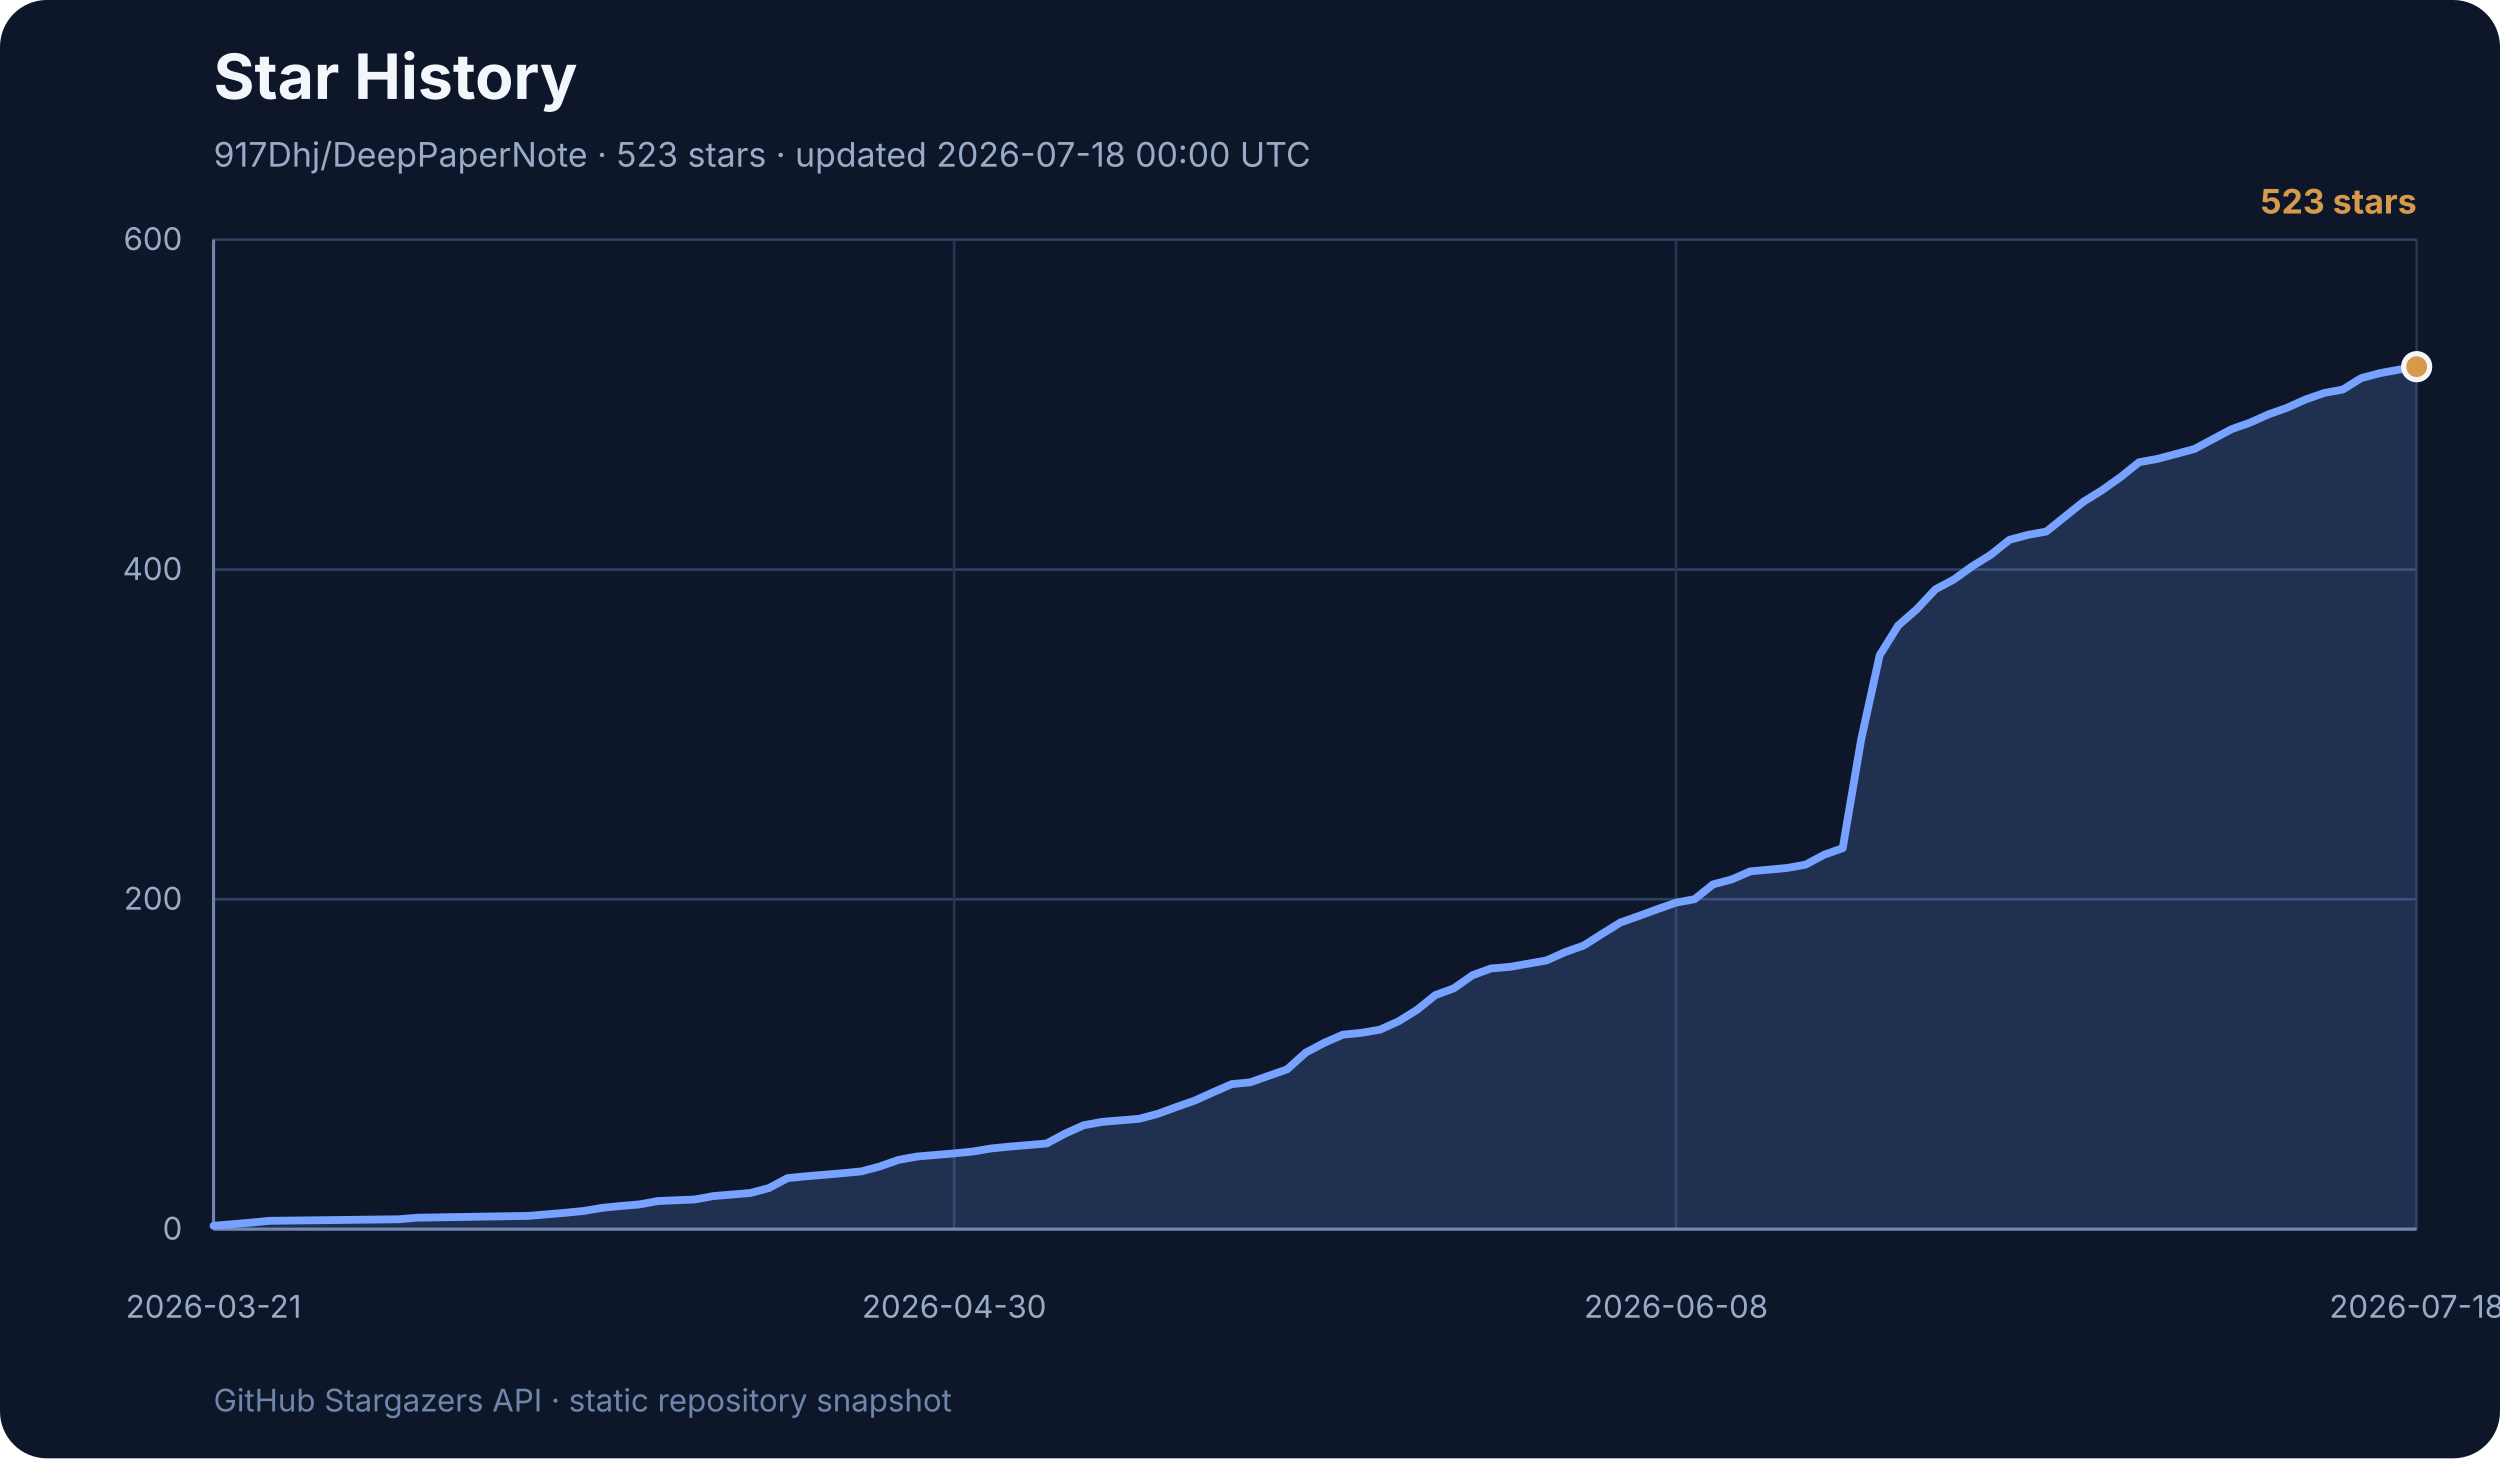
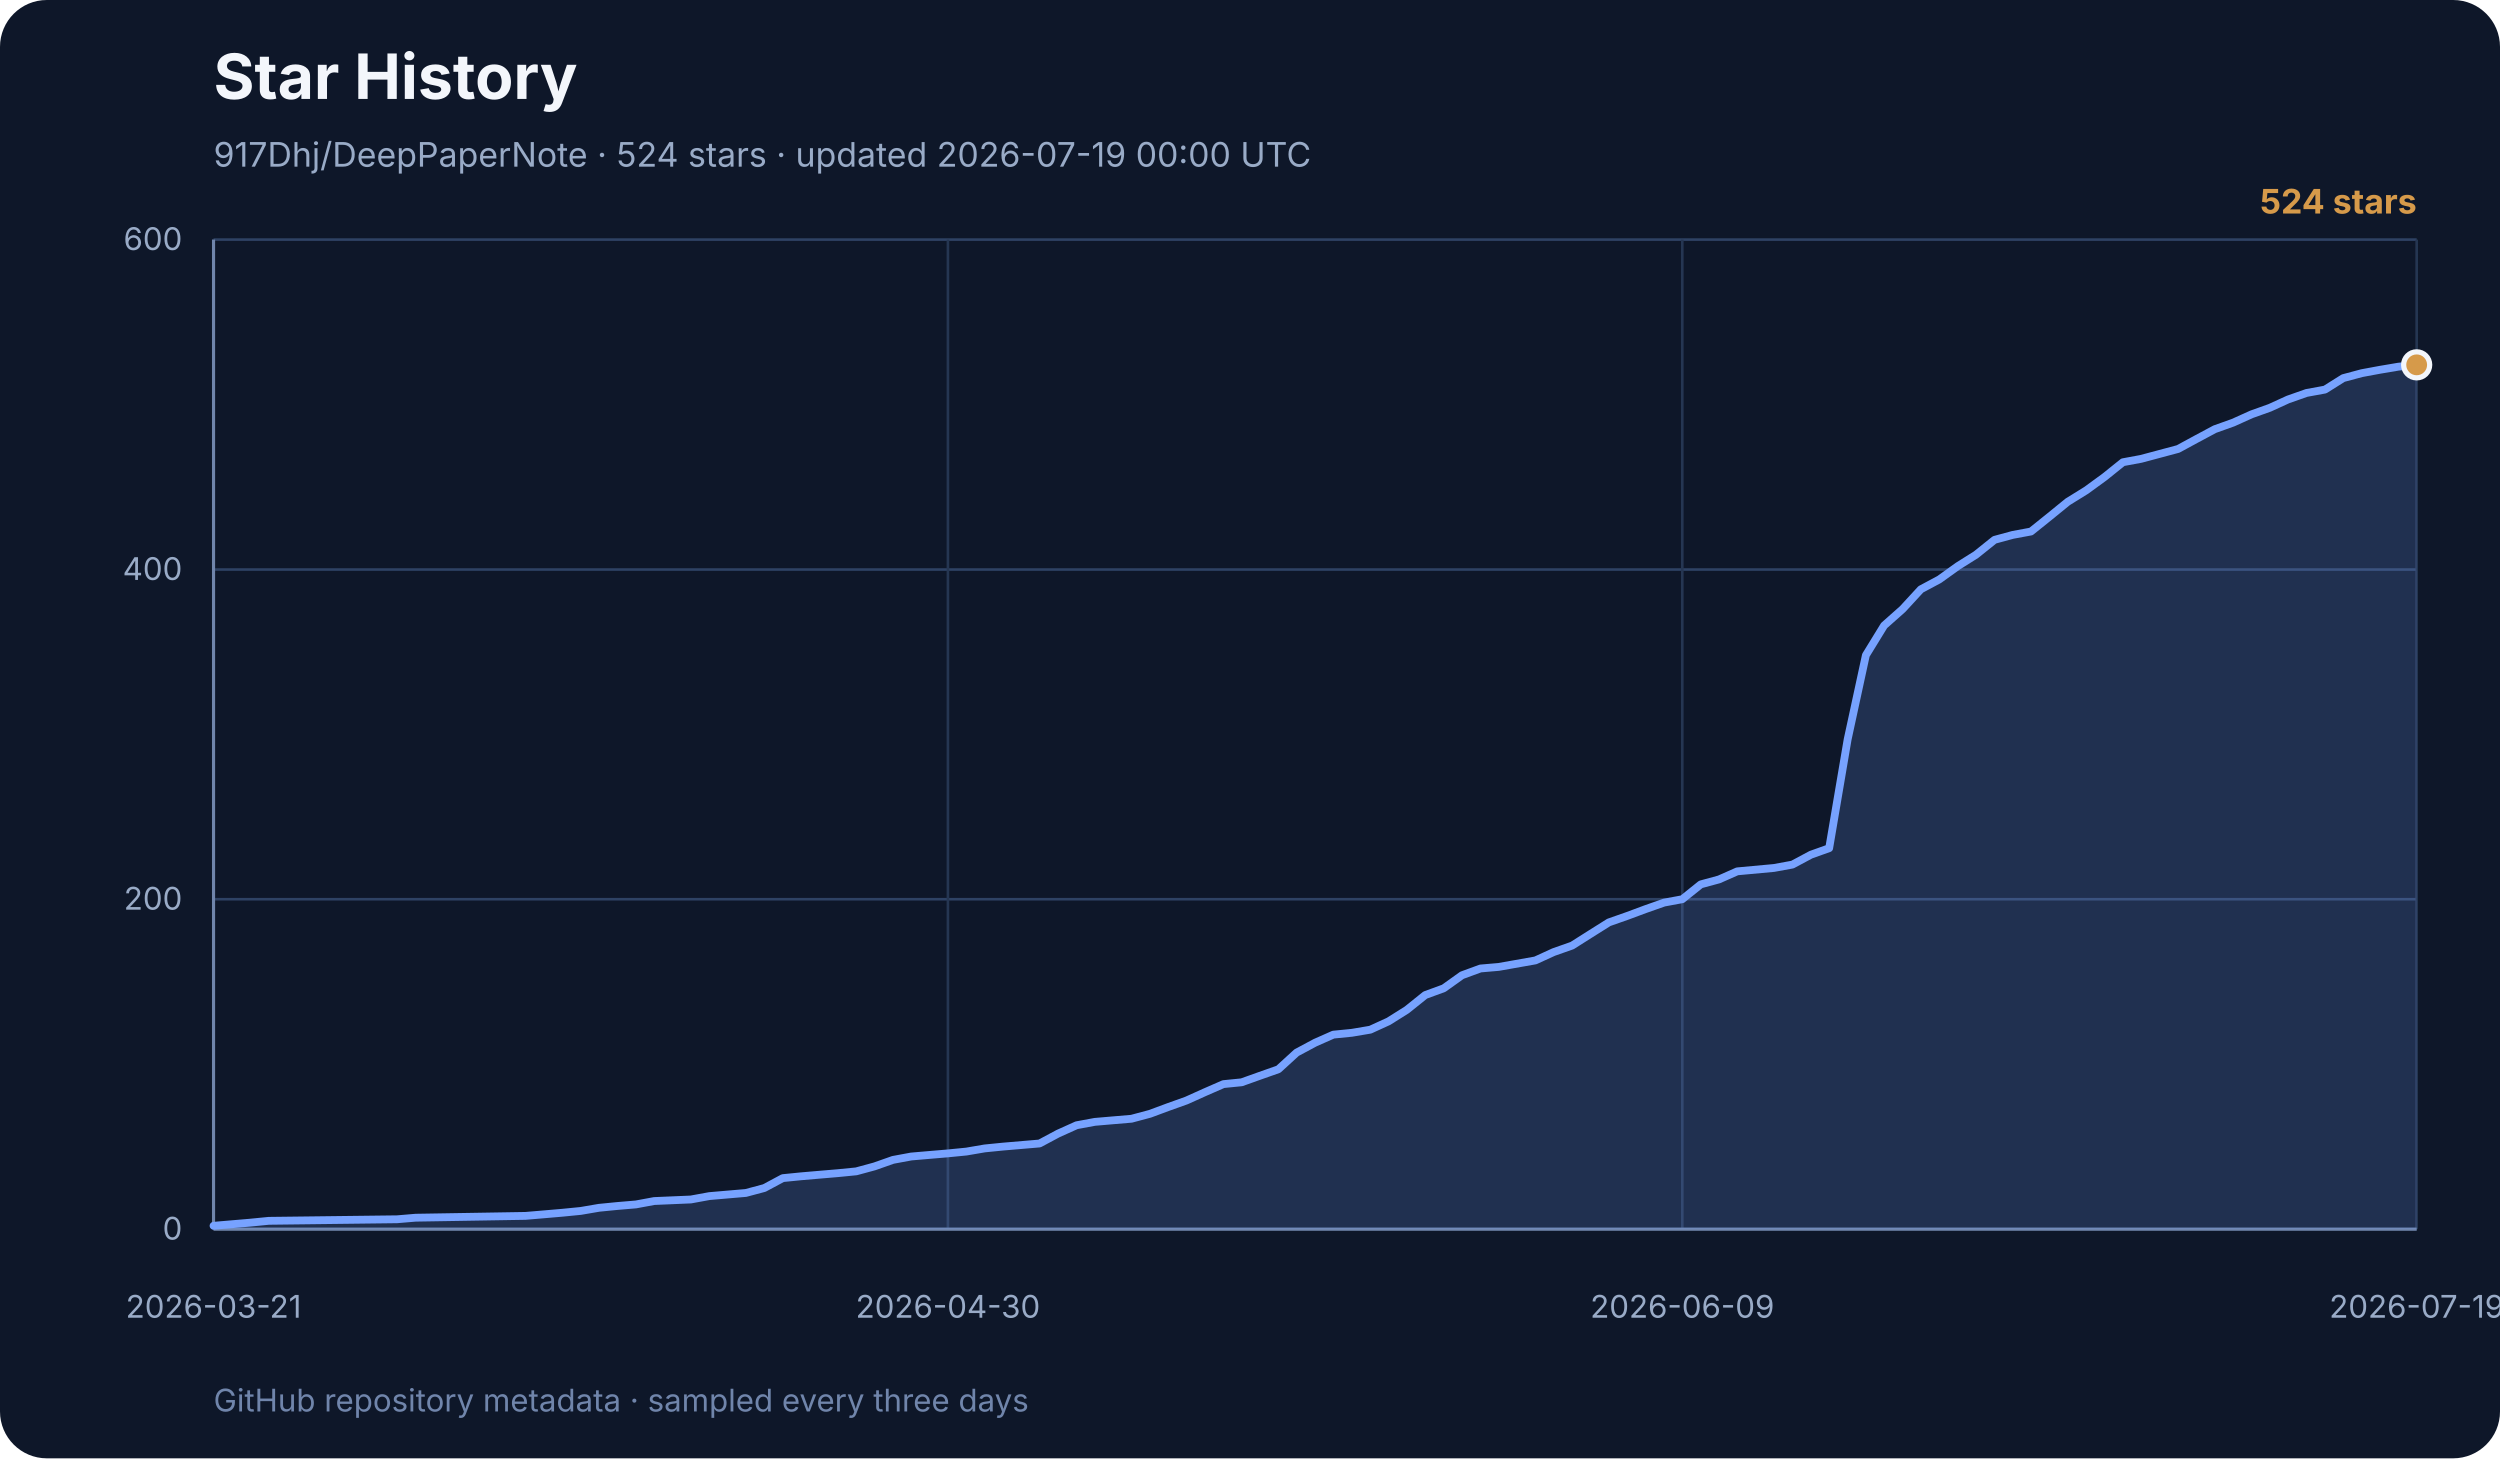
<svg xmlns="http://www.w3.org/2000/svg" width="960" height="560" viewBox="0 0 960 560" role="img" aria-labelledby="title desc">
  <rect width="960" height="560" rx="18" fill="#0e1729" />
  <text x="82" y="38" font-family="Inter, ui-sans-serif, system-ui, sans-serif" font-size="24" font-weight="700" fill="#f3f6fb">Star History</text>
-   <text x="82" y="64" font-family="Inter, ui-sans-serif, system-ui, sans-serif" font-size="13" fill="#99abc7">917Dhj/DeepPaperNote · 523 stars · updated 2026-07-18 00:00 UTC</text>
+   <text x="82" y="64" font-family="Inter, ui-sans-serif, system-ui, sans-serif" font-size="13" fill="#99abc7">917Dhj/DeepPaperNote · 524 stars · updated 2026-07-19 00:00 UTC</text>
  <g font-family="Inter, ui-sans-serif, system-ui, sans-serif">
    <line x1="82" y1="472.0" x2="928" y2="472.0" stroke="#2e4264" stroke-width="1" />
    <text x="70" y="476.0" text-anchor="end" font-size="12" fill="#99abc7">0</text>
    <line x1="82" y1="345.3" x2="928" y2="345.3" stroke="#2e4264" stroke-width="1" />
    <text x="70" y="349.3" text-anchor="end" font-size="12" fill="#99abc7">200</text>
    <line x1="82" y1="218.7" x2="928" y2="218.7" stroke="#2e4264" stroke-width="1" />
    <text x="70" y="222.7" text-anchor="end" font-size="12" fill="#99abc7">400</text>
    <line x1="82" y1="92.0" x2="928" y2="92.0" stroke="#2e4264" stroke-width="1" />
    <text x="70" y="96.0" text-anchor="end" font-size="12" fill="#99abc7">600</text>
    <line x1="82.0" y1="92" x2="82.0" y2="472" stroke="#253652" stroke-width="1" />
    <text x="82.0" y="506" text-anchor="middle" font-size="12" fill="#99abc7">2026-03-21</text>
-     <line x1="366.4" y1="92" x2="366.4" y2="472" stroke="#253652" stroke-width="1" />
-     <text x="366.4" y="506" text-anchor="middle" font-size="12" fill="#99abc7">2026-04-30</text>
-     <line x1="643.6" y1="92" x2="643.6" y2="472" stroke="#253652" stroke-width="1" />
-     <text x="643.6" y="506" text-anchor="middle" font-size="12" fill="#99abc7">2026-06-08</text>
+     <line x1="364.0" y1="92" x2="364.0" y2="472" stroke="#253652" stroke-width="1" />
+     <text x="364.0" y="506" text-anchor="middle" font-size="12" fill="#99abc7">2026-04-30</text>
+     <line x1="646.0" y1="92" x2="646.0" y2="472" stroke="#253652" stroke-width="1" />
+     <text x="646.0" y="506" text-anchor="middle" font-size="12" fill="#99abc7">2026-06-09</text>
    <line x1="928.0" y1="92" x2="928.0" y2="472" stroke="#253652" stroke-width="1" />
-     <text x="928.0" y="506" text-anchor="middle" font-size="12" fill="#99abc7">2026-07-18</text>
+     <text x="928.0" y="506" text-anchor="middle" font-size="12" fill="#99abc7">2026-07-19</text>
    <line x1="82" y1="92" x2="82" y2="472" stroke="#7085ab" stroke-width="1.2" />
    <line x1="82" y1="472" x2="928" y2="472" stroke="#7085ab" stroke-width="1.2" />
-     <polygon points="82,472 82.0,470.7 96.2,469.5 103.3,468.8 153.1,468.2 160.2,467.6 202.9,466.9 210.0,466.3 217.1,465.7 224.2,465.0 231.3,463.8 238.4,463.1 245.5,462.5 252.6,461.2 266.8,460.6 273.9,459.3 281.1,458.7 288.2,458.1 295.3,456.2 302.4,452.4 309.5,451.7 316.6,451.1 323.7,450.5 330.8,449.8 337.9,447.9 345.0,445.4 352.2,444.1 359.3,443.5 366.4,442.9 373.5,442.2 380.6,441.0 387.7,440.3 401.9,439.1 409.0,435.3 416.1,432.1 423.2,430.8 430.4,430.2 437.5,429.6 444.6,427.7 451.7,425.1 458.8,422.6 465.9,419.4 473.0,416.3 480.1,415.6 487.2,413.1 494.3,410.6 501.4,404.2 508.6,400.4 515.7,397.3 522.8,396.6 529.9,395.4 537.0,392.2 544.1,387.8 551.2,382.1 558.3,379.5 565.4,374.5 572.5,371.9 579.6,371.3 593.9,368.8 601.0,365.6 608.1,363.1 615.2,358.6 622.3,354.2 629.4,351.7 636.5,349.1 643.6,346.6 650.7,345.3 657.8,339.6 665.0,337.7 672.1,334.6 686.3,333.3 693.4,332.0 700.5,328.2 707.6,325.7 714.7,283.9 721.8,251.6 728.9,240.2 736.1,233.9 743.2,226.3 750.3,222.5 757.4,217.4 764.5,213.0 771.6,207.3 778.7,205.4 785.8,204.1 792.9,198.4 800.0,192.7 807.1,188.3 814.3,183.2 821.4,177.5 828.5,176.2 835.6,174.3 842.7,172.4 849.8,168.6 856.9,164.8 864.0,162.3 871.1,159.1 878.2,156.6 885.3,153.4 892.5,150.9 899.6,149.6 906.7,145.2 913.8,143.3 920.9,142.0 928.0,140.8 928.0,472" fill="#77a2ff" opacity="0.18" />
-     <polyline points="82.0,470.7 96.2,469.5 103.3,468.8 153.1,468.2 160.2,467.6 202.9,466.9 210.0,466.3 217.1,465.7 224.2,465.0 231.3,463.8 238.4,463.1 245.5,462.5 252.6,461.2 266.8,460.6 273.9,459.3 281.1,458.7 288.2,458.1 295.3,456.2 302.4,452.4 309.5,451.7 316.6,451.1 323.7,450.5 330.8,449.8 337.9,447.9 345.0,445.4 352.2,444.1 359.3,443.5 366.4,442.9 373.5,442.2 380.6,441.0 387.7,440.3 401.9,439.1 409.0,435.3 416.1,432.1 423.2,430.8 430.4,430.2 437.5,429.6 444.6,427.7 451.7,425.1 458.8,422.6 465.9,419.4 473.0,416.3 480.1,415.6 487.2,413.1 494.3,410.6 501.4,404.2 508.6,400.4 515.7,397.3 522.8,396.6 529.9,395.4 537.0,392.2 544.1,387.8 551.2,382.1 558.3,379.5 565.4,374.5 572.5,371.9 579.6,371.3 593.9,368.8 601.0,365.6 608.1,363.1 615.2,358.6 622.3,354.2 629.4,351.7 636.5,349.1 643.6,346.6 650.7,345.3 657.8,339.6 665.0,337.7 672.1,334.6 686.3,333.3 693.4,332.0 700.5,328.2 707.6,325.7 714.7,283.9 721.8,251.6 728.9,240.2 736.1,233.9 743.2,226.3 750.3,222.5 757.4,217.4 764.5,213.0 771.6,207.3 778.7,205.4 785.8,204.1 792.9,198.4 800.0,192.7 807.1,188.3 814.3,183.2 821.4,177.5 828.5,176.2 835.6,174.3 842.7,172.4 849.8,168.6 856.9,164.8 864.0,162.3 871.1,159.1 878.2,156.6 885.3,153.4 892.5,150.9 899.6,149.6 906.7,145.2 913.8,143.3 920.9,142.0 928.0,140.8" fill="none" stroke="#77a2ff" stroke-width="3" stroke-linecap="round" stroke-linejoin="round" />
-     <circle cx="928.0" cy="140.8" r="5" fill="#d69a4a" stroke="#f3f6fb" stroke-width="2" />
-     <text x="928" y="82" text-anchor="end" font-size="13" font-weight="700" fill="#d69a4a">523 stars</text>
+     <polygon points="82,472 82.0,470.7 96.1,469.5 103.2,468.8 152.5,468.2 159.6,467.6 201.8,466.9 208.9,466.3 215.9,465.7 223.0,465.0 230.0,463.8 237.1,463.1 244.2,462.5 251.2,461.2 265.3,460.6 272.4,459.3 279.4,458.7 286.4,458.1 293.5,456.2 300.6,452.4 307.6,451.7 314.6,451.1 321.7,450.5 328.8,449.8 335.8,447.9 342.9,445.4 349.9,444.1 356.9,443.5 364.0,442.9 371.1,442.2 378.1,441.0 385.1,440.3 399.2,439.1 406.3,435.3 413.4,432.1 420.4,430.8 427.4,430.2 434.5,429.6 441.6,427.7 448.6,425.1 455.6,422.6 462.7,419.4 469.8,416.3 476.8,415.6 483.8,413.1 490.9,410.6 497.9,404.2 505.0,400.4 512.0,397.3 519.1,396.6 526.2,395.4 533.2,392.2 540.2,387.8 547.3,382.1 554.4,379.5 561.4,374.5 568.5,371.9 575.5,371.3 589.6,368.8 596.6,365.6 603.7,363.1 610.8,358.6 617.8,354.2 624.9,351.7 631.9,349.1 639.0,346.6 646.0,345.3 653.1,339.6 660.1,337.7 667.1,334.6 681.2,333.3 688.3,332.0 695.4,328.2 702.4,325.7 709.5,283.9 716.5,251.6 723.5,240.2 730.6,233.9 737.6,226.3 744.7,222.5 751.8,217.4 758.8,213.0 765.9,207.3 772.9,205.4 779.9,204.1 787.0,198.4 794.0,192.7 801.1,188.3 808.1,183.2 815.2,177.5 822.2,176.2 829.3,174.3 836.4,172.4 843.4,168.6 850.5,164.8 857.5,162.3 864.6,159.1 871.6,156.6 878.6,153.4 885.7,150.9 892.8,149.6 899.8,145.2 906.9,143.3 913.9,142.0 921.0,140.8 928.0,140.1 928.0,472" fill="#77a2ff" opacity="0.18" />
+     <polyline points="82.0,470.7 96.1,469.5 103.2,468.8 152.5,468.2 159.6,467.6 201.8,466.9 208.9,466.3 215.9,465.7 223.0,465.0 230.0,463.8 237.1,463.1 244.2,462.5 251.2,461.2 265.3,460.6 272.4,459.3 279.4,458.7 286.4,458.1 293.5,456.2 300.6,452.4 307.6,451.7 314.6,451.1 321.7,450.5 328.8,449.8 335.8,447.9 342.9,445.4 349.9,444.1 356.9,443.5 364.0,442.9 371.1,442.2 378.1,441.0 385.1,440.3 399.2,439.1 406.3,435.3 413.4,432.1 420.4,430.8 427.4,430.2 434.5,429.6 441.6,427.7 448.6,425.1 455.6,422.6 462.7,419.4 469.8,416.3 476.8,415.6 483.8,413.1 490.9,410.6 497.9,404.2 505.0,400.4 512.0,397.3 519.1,396.6 526.2,395.4 533.2,392.2 540.2,387.8 547.3,382.1 554.4,379.5 561.4,374.5 568.5,371.9 575.5,371.3 589.6,368.8 596.6,365.6 603.7,363.1 610.8,358.6 617.8,354.2 624.9,351.7 631.9,349.1 639.0,346.6 646.0,345.3 653.1,339.6 660.1,337.7 667.1,334.6 681.2,333.3 688.3,332.0 695.4,328.2 702.4,325.7 709.5,283.9 716.5,251.6 723.5,240.2 730.6,233.9 737.6,226.3 744.7,222.5 751.8,217.4 758.8,213.0 765.9,207.3 772.9,205.4 779.9,204.1 787.0,198.4 794.0,192.7 801.1,188.3 808.1,183.2 815.2,177.5 822.2,176.2 829.3,174.3 836.4,172.4 843.4,168.6 850.5,164.8 857.5,162.3 864.6,159.1 871.6,156.6 878.6,153.4 885.7,150.9 892.8,149.6 899.8,145.2 906.9,143.3 913.9,142.0 921.0,140.8 928.0,140.1" fill="none" stroke="#77a2ff" stroke-width="3" stroke-linecap="round" stroke-linejoin="round" />
+     <circle cx="928.0" cy="140.1" r="5" fill="#d69a4a" stroke="#f3f6fb" stroke-width="2" />
+     <text x="928" y="82" text-anchor="end" font-size="13" font-weight="700" fill="#d69a4a">524 stars</text>
    <text x="82" y="542" font-size="12" fill="#7085ab">
-       GitHub Stargazers API · static repository snapshot
+       GitHub repository metadata · sampled every three days
    </text>
  </g>
</svg>
